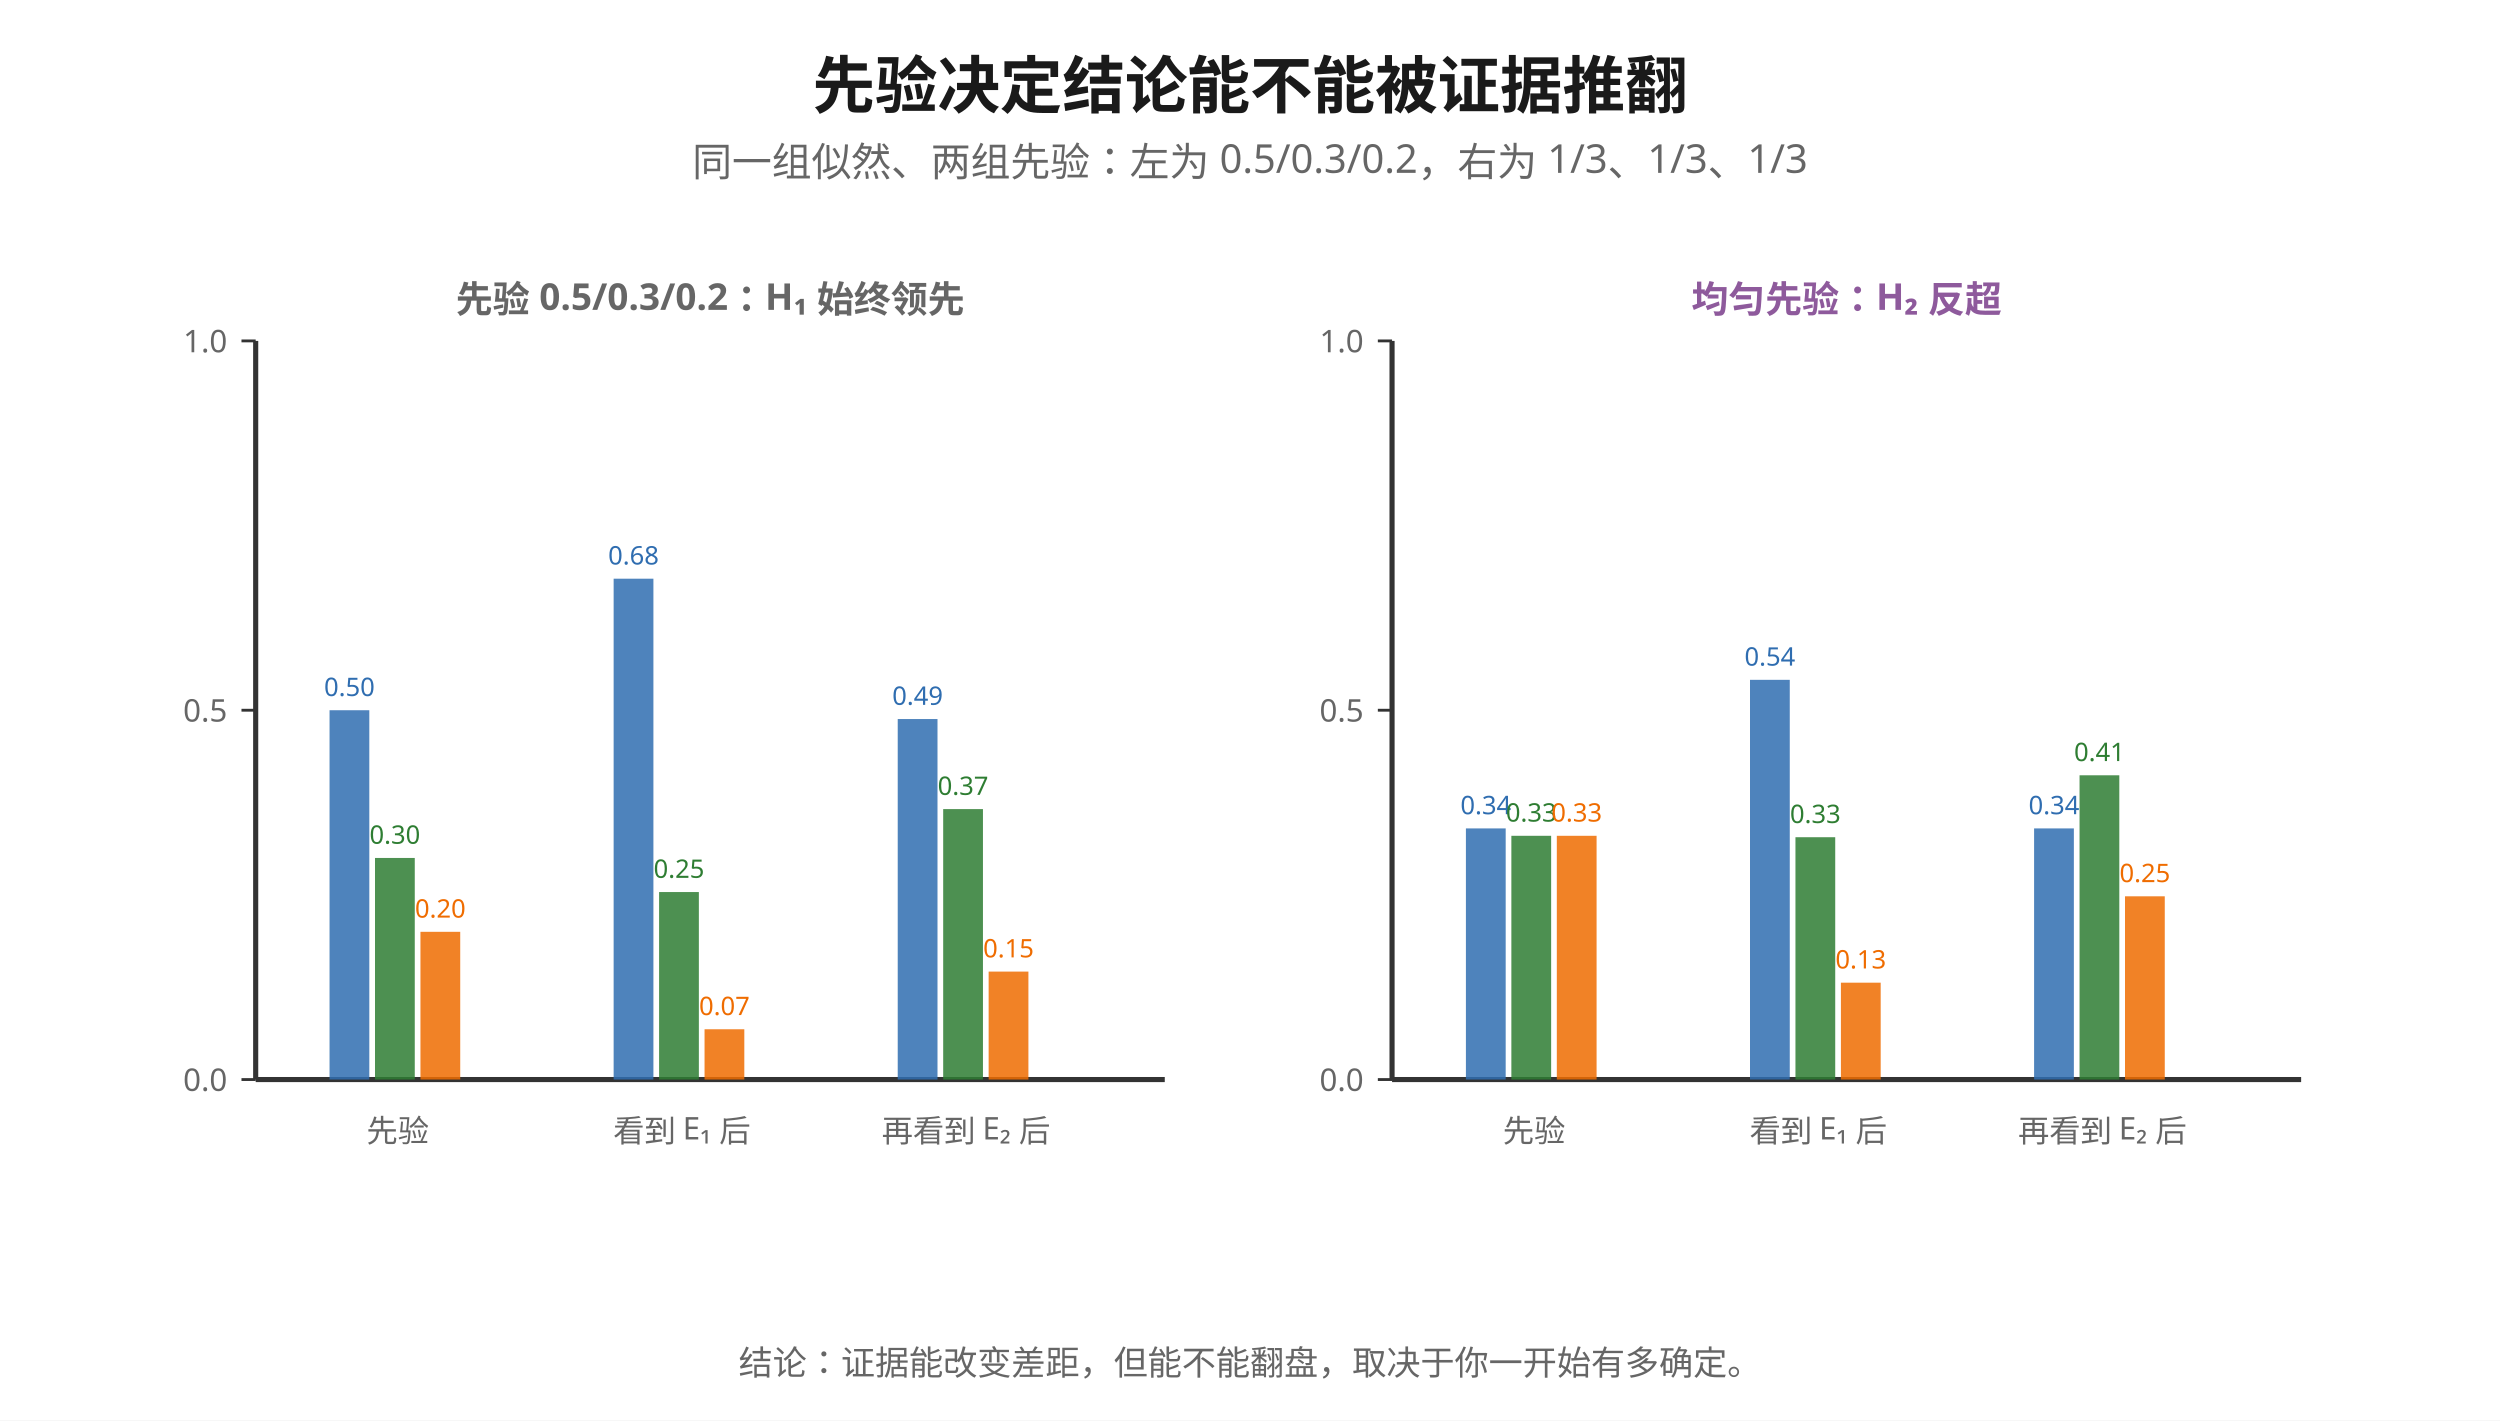
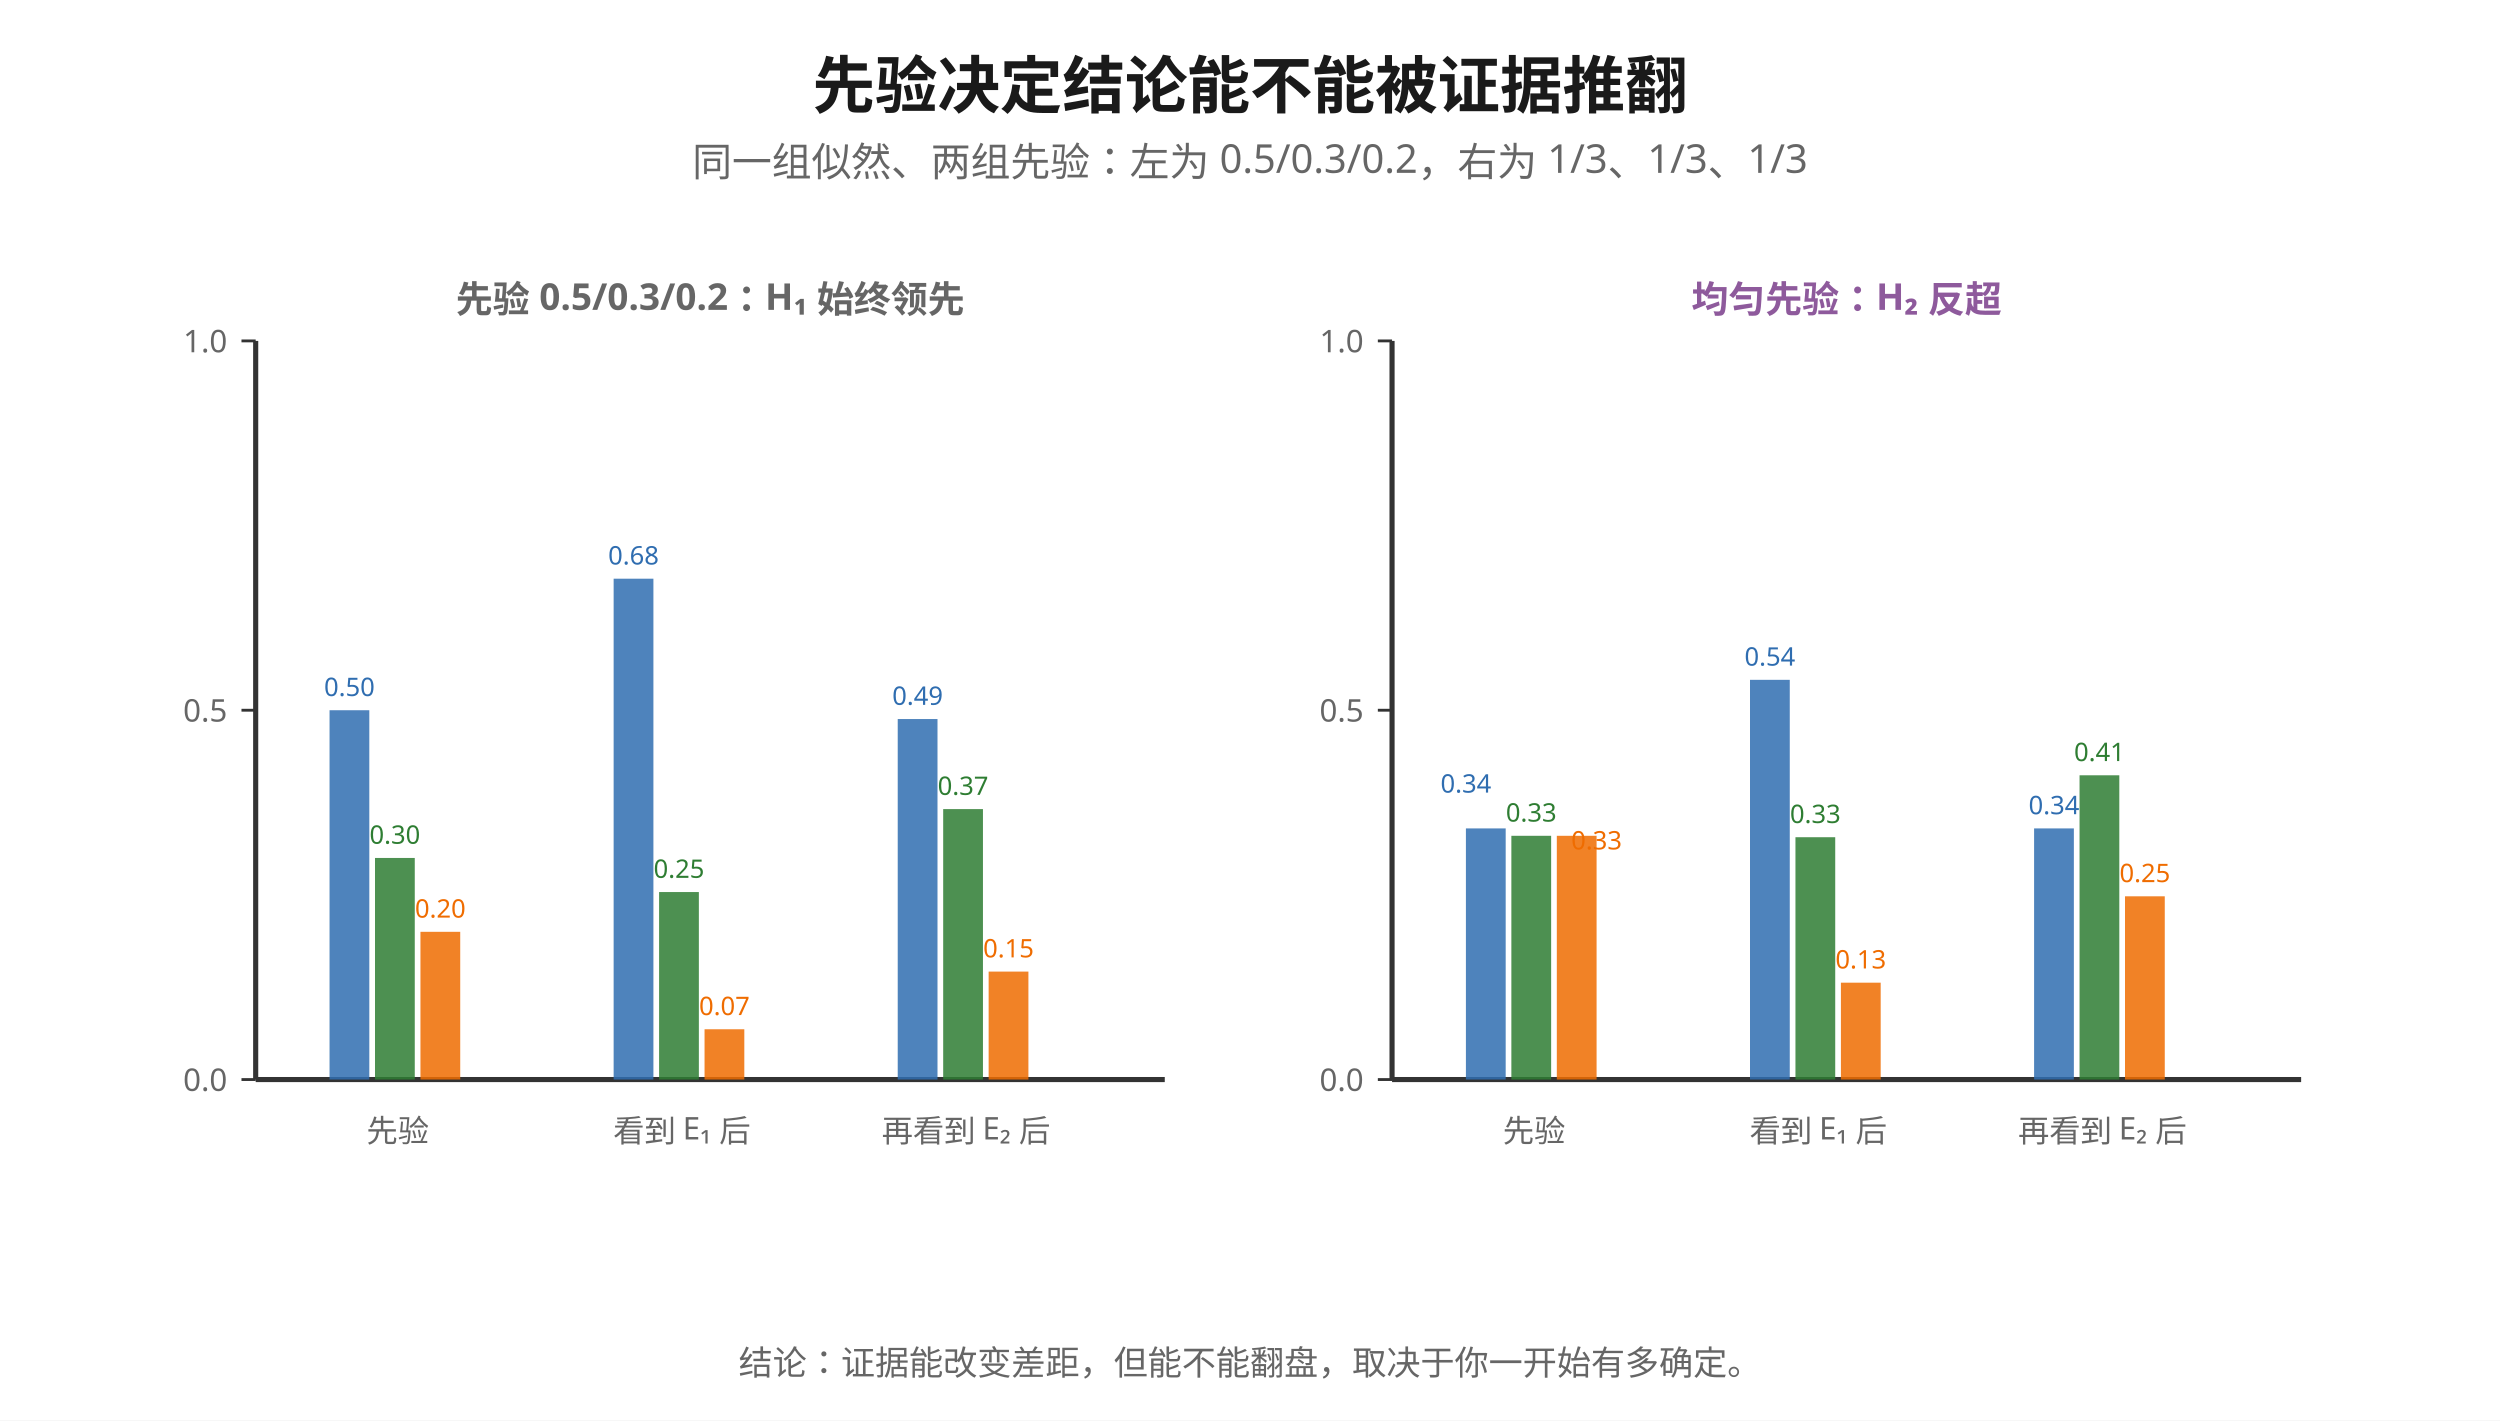
<svg xmlns="http://www.w3.org/2000/svg" viewBox="0 0 880 500" width="880" height="500" font-family="Microsoft YaHei, PingFang SC, SimHei, sans-serif">
  <rect width="880" height="500" fill="#ffffff" />
  <text x="440.0" y="38" text-anchor="middle" font-size="22" font-weight="bold" fill="#1a1a1a">先验决定结论能不能被证据推翻</text>
  <text x="440.0" y="62" text-anchor="middle" font-size="14" fill="#666666">同一组似然、两组先验：左为 0.5/0.3/0.2，右为 1/3、1/3、1/3</text>
  <line x1="90" y1="380" x2="410" y2="380" stroke="#333" stroke-width="1.8" />
  <line x1="90" y1="380" x2="90" y2="120" stroke="#333" stroke-width="1.8" />
  <line x1="85" y1="380.0" x2="90" y2="380.0" stroke="#333" />
  <text x="80.0" y="384.0" text-anchor="end" font-size="11" fill="#666666" font-weight="normal">0.0</text>
  <line x1="85" y1="250.0" x2="90" y2="250.0" stroke="#333" />
  <text x="80.0" y="254.0" text-anchor="end" font-size="11" fill="#666666" font-weight="normal">0.5</text>
  <line x1="85" y1="120.0" x2="90" y2="120.0" stroke="#333" />
  <text x="80.0" y="124.0" text-anchor="end" font-size="11" fill="#666666" font-weight="normal">1.0</text>
  <text x="140.0" y="402.0" text-anchor="middle" font-size="11" fill="#666666" font-weight="normal">先验</text>
  <text x="240.0" y="402.0" text-anchor="middle" font-size="11" fill="#666666" font-weight="normal">看到 E₁ 后</text>
  <text x="340.0" y="402.0" text-anchor="middle" font-size="11" fill="#666666" font-weight="normal">再看到 E₂ 后</text>
  <rect x="116" y="250.0" width="14" height="130.0" fill="#2f6db0" opacity="0.85" />
  <text x="123.0" y="245.0" text-anchor="middle" font-size="9" fill="#2f6db0" font-weight="normal">0.50</text>
  <rect x="216" y="203.7" width="14" height="176.3" fill="#2f6db0" opacity="0.85" />
  <text x="223.0" y="198.7" text-anchor="middle" font-size="9" fill="#2f6db0" font-weight="normal">0.68</text>
  <rect x="316" y="253.1" width="14" height="126.9" fill="#2f6db0" opacity="0.85" />
  <text x="323.0" y="248.1" text-anchor="middle" font-size="9" fill="#2f6db0" font-weight="normal">0.49</text>
  <rect x="132" y="302.0" width="14" height="78.0" fill="#2e7d32" opacity="0.85" />
  <text x="139.0" y="297.0" text-anchor="middle" font-size="9" fill="#2e7d32" font-weight="normal">0.30</text>
  <rect x="232" y="314.0" width="14" height="66.0" fill="#2e7d32" opacity="0.85" />
  <text x="239.0" y="309.0" text-anchor="middle" font-size="9" fill="#2e7d32" font-weight="normal">0.25</text>
  <rect x="332" y="284.8" width="14" height="95.2" fill="#2e7d32" opacity="0.85" />
  <text x="339.0" y="279.8" text-anchor="middle" font-size="9" fill="#2e7d32" font-weight="normal">0.37</text>
  <rect x="148" y="328.0" width="14" height="52.0" fill="#ef6c00" opacity="0.85" />
  <text x="155.0" y="323.0" text-anchor="middle" font-size="9" fill="#ef6c00" font-weight="normal">0.20</text>
  <rect x="248" y="362.3" width="14" height="17.7" fill="#ef6c00" opacity="0.85" />
  <text x="255.0" y="357.3" text-anchor="middle" font-size="9" fill="#ef6c00" font-weight="normal">0.07</text>
  <rect x="348" y="342.0" width="14" height="38.0" fill="#ef6c00" opacity="0.85" />
  <text x="355.0" y="337.0" text-anchor="middle" font-size="9" fill="#ef6c00" font-weight="normal">0.15</text>
  <text x="250.0" y="110.0" text-anchor="middle" font-size="13" fill="#666666" font-weight="bold">先验 0.5/0.3/0.2：H₁ 始终领先</text>
  <line x1="490" y1="380" x2="810" y2="380" stroke="#333" stroke-width="1.8" />
  <line x1="490" y1="380" x2="490" y2="120" stroke="#333" stroke-width="1.8" />
  <line x1="485" y1="380.0" x2="490" y2="380.0" stroke="#333" />
  <text x="480.0" y="384.0" text-anchor="end" font-size="11" fill="#666666" font-weight="normal">0.0</text>
  <line x1="485" y1="250.0" x2="490" y2="250.0" stroke="#333" />
  <text x="480.0" y="254.0" text-anchor="end" font-size="11" fill="#666666" font-weight="normal">0.5</text>
  <line x1="485" y1="120.0" x2="490" y2="120.0" stroke="#333" />
  <text x="480.0" y="124.0" text-anchor="end" font-size="11" fill="#666666" font-weight="normal">1.0</text>
  <text x="540.0" y="402.0" text-anchor="middle" font-size="11" fill="#666666" font-weight="normal">先验</text>
  <text x="640.0" y="402.0" text-anchor="middle" font-size="11" fill="#666666" font-weight="normal">看到 E₁ 后</text>
  <text x="740.0" y="402.0" text-anchor="middle" font-size="11" fill="#666666" font-weight="normal">再看到 E₂ 后</text>
  <rect x="516" y="291.6" width="14" height="88.4" fill="#2f6db0" opacity="0.85" />
-   <text x="523.0" y="286.6" text-anchor="middle" font-size="9" fill="#2f6db0" font-weight="normal">0.34</text>
+   <text x="516.0" y="279.0" text-anchor="middle" font-size="9" fill="#2f6db0" font-weight="normal">0.34</text>
  <rect x="616" y="239.3" width="14" height="140.7" fill="#2f6db0" opacity="0.85" />
  <text x="623.0" y="234.3" text-anchor="middle" font-size="9" fill="#2f6db0" font-weight="normal">0.54</text>
  <rect x="716" y="291.6" width="14" height="88.4" fill="#2f6db0" opacity="0.85" />
  <text x="723.0" y="286.6" text-anchor="middle" font-size="9" fill="#2f6db0" font-weight="normal">0.34</text>
  <rect x="532" y="294.2" width="14" height="85.8" fill="#2e7d32" opacity="0.85" />
  <text x="539.0" y="289.2" text-anchor="middle" font-size="9" fill="#2e7d32" font-weight="normal">0.33</text>
  <rect x="632" y="294.7" width="14" height="85.3" fill="#2e7d32" opacity="0.85" />
  <text x="639.0" y="289.7" text-anchor="middle" font-size="9" fill="#2e7d32" font-weight="normal">0.33</text>
  <rect x="732" y="272.9" width="14" height="107.1" fill="#2e7d32" opacity="0.85" />
  <text x="739.0" y="267.9" text-anchor="middle" font-size="9" fill="#2e7d32" font-weight="normal">0.41</text>
  <rect x="548" y="294.2" width="14" height="85.8" fill="#ef6c00" opacity="0.85" />
-   <text x="555.0" y="289.2" text-anchor="middle" font-size="9" fill="#ef6c00" font-weight="normal">0.33</text>
+   <text x="562.0" y="299.0" text-anchor="middle" font-size="9" fill="#ef6c00" font-weight="normal">0.33</text>
  <rect x="648" y="345.9" width="14" height="34.1" fill="#ef6c00" opacity="0.85" />
  <text x="655.0" y="340.9" text-anchor="middle" font-size="9" fill="#ef6c00" font-weight="normal">0.13</text>
  <rect x="748" y="315.5" width="14" height="64.5" fill="#ef6c00" opacity="0.85" />
  <text x="755.0" y="310.5" text-anchor="middle" font-size="9" fill="#ef6c00" font-weight="normal">0.25</text>
  <text x="650.0" y="110.0" text-anchor="middle" font-size="13" fill="#8e5a9c" font-weight="bold">均匀先验：H₂ 反超</text>
  <text x="440.0" y="484.0" text-anchor="middle" font-size="12" fill="#666666" font-weight="normal">结论：证据能改变差距，但能不能翻盘，取决于你一开始有多确定。</text>
</svg>
